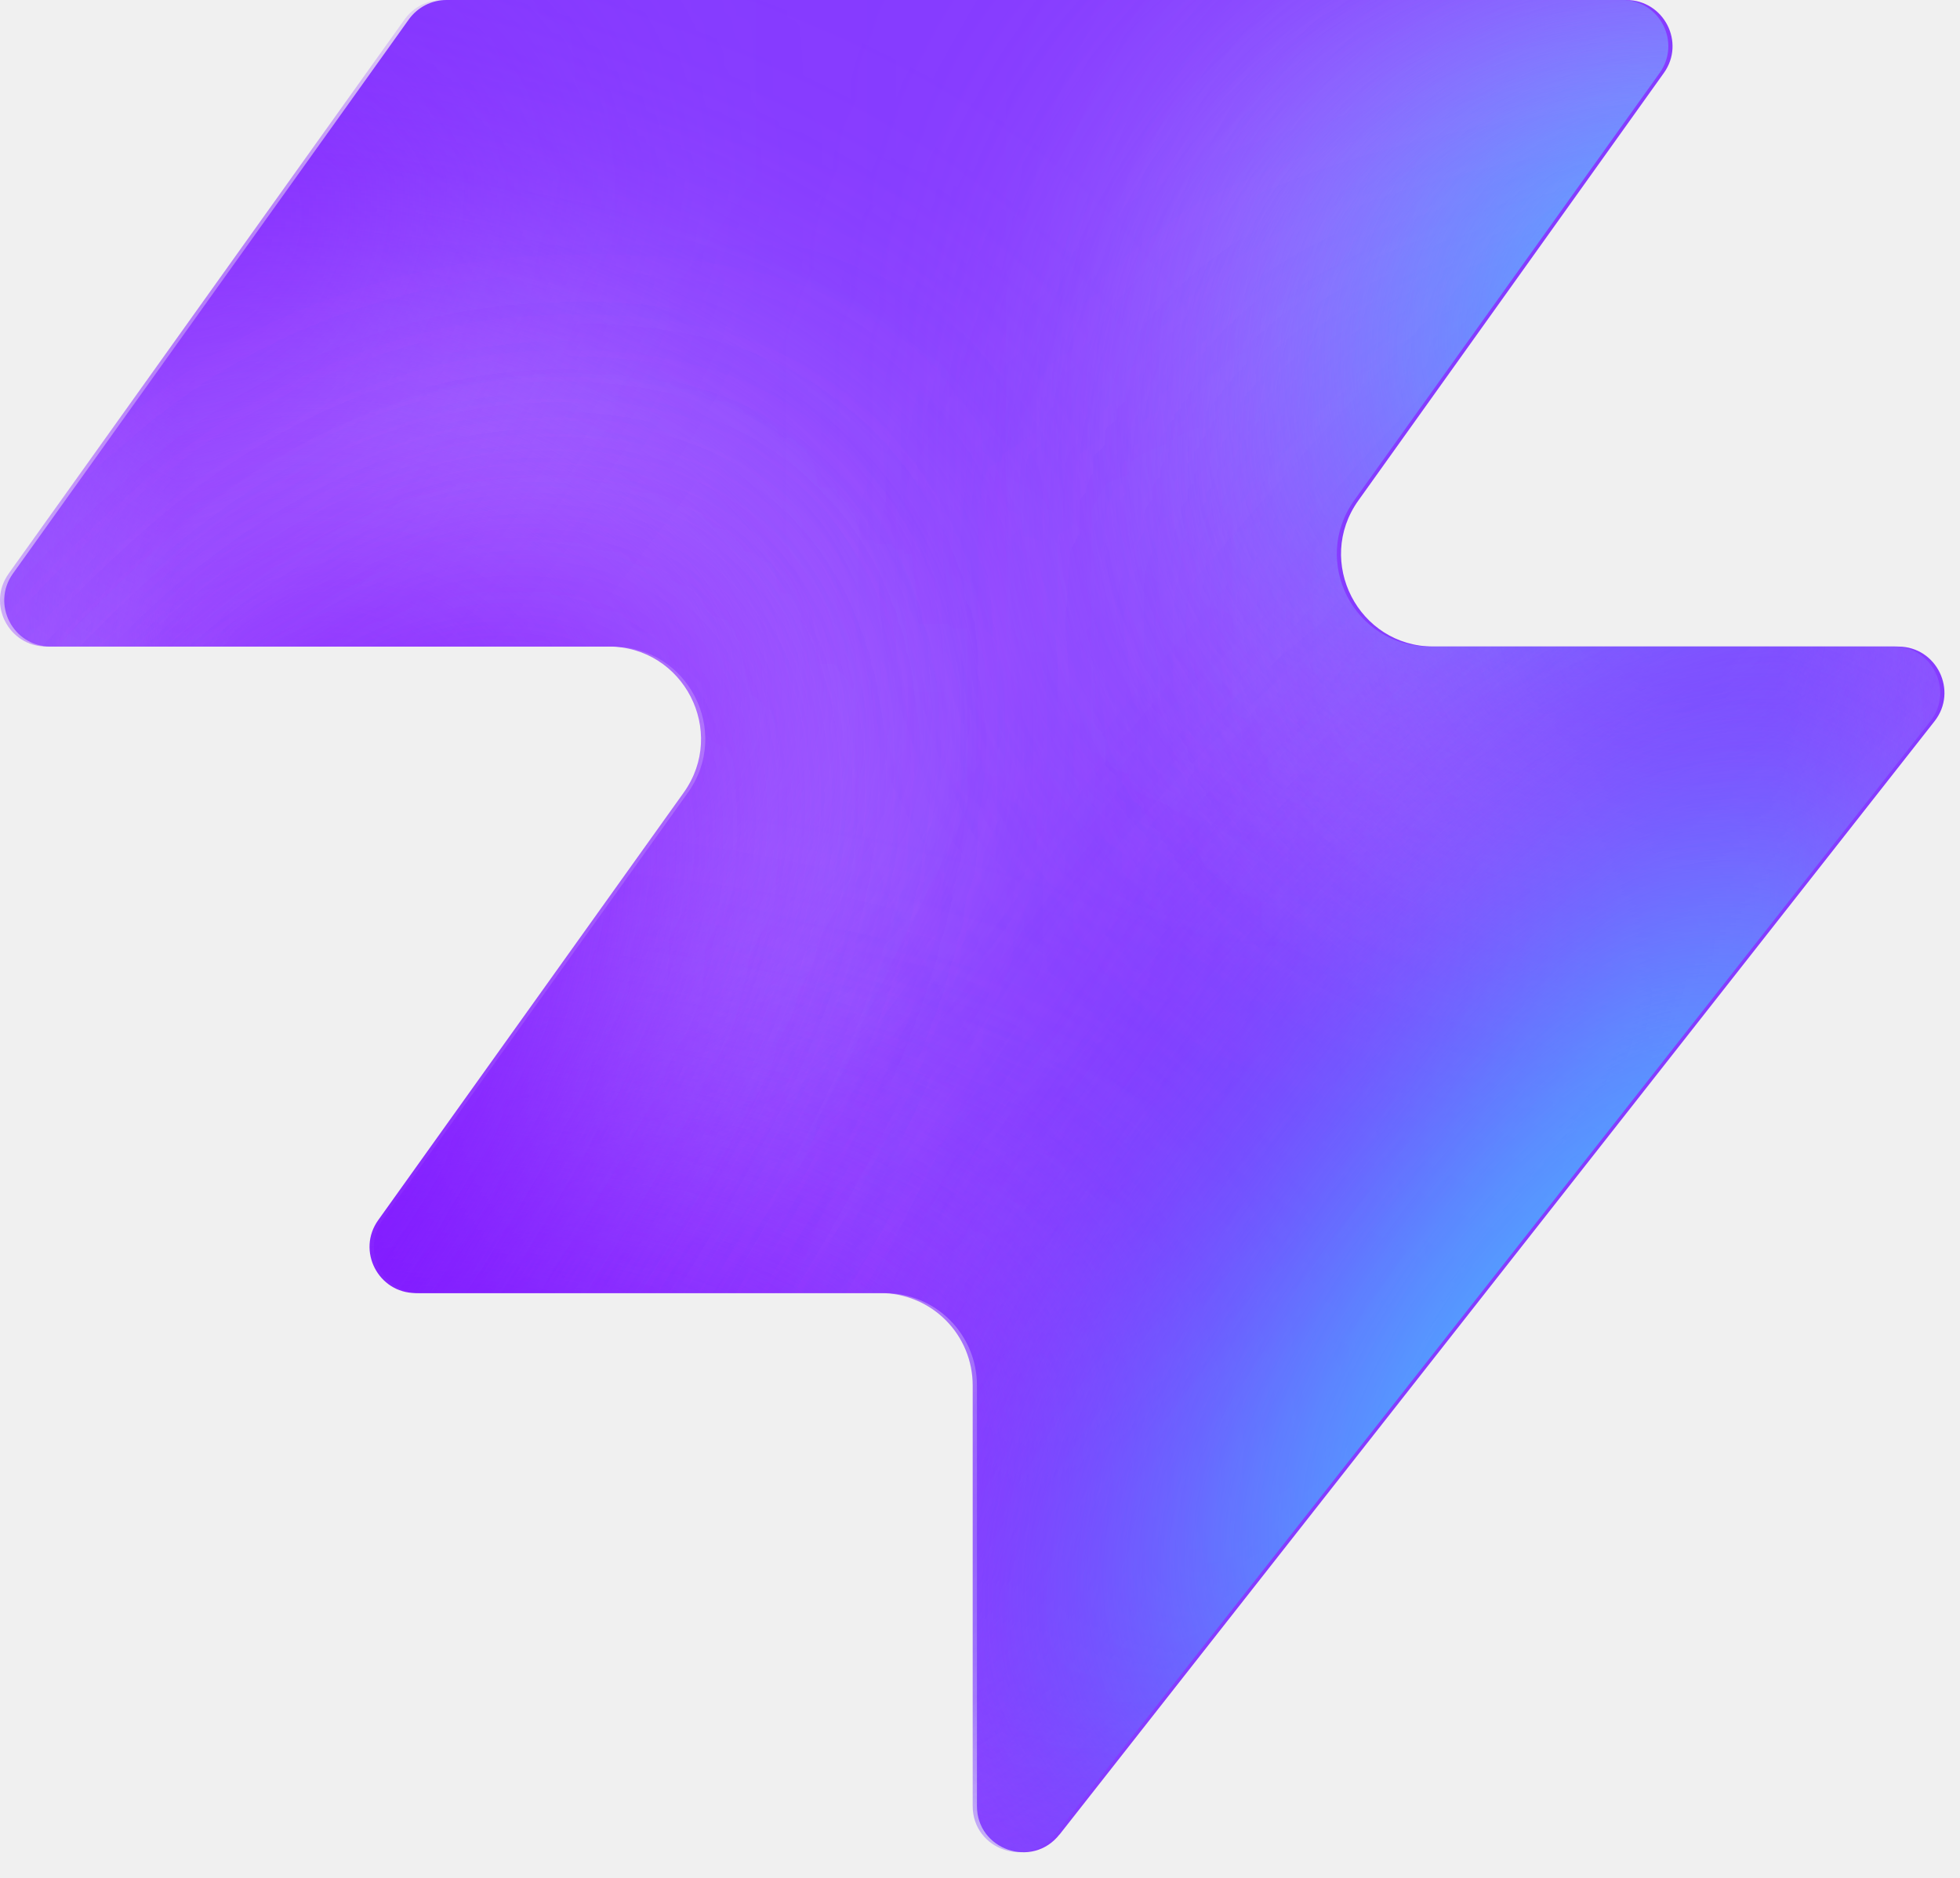
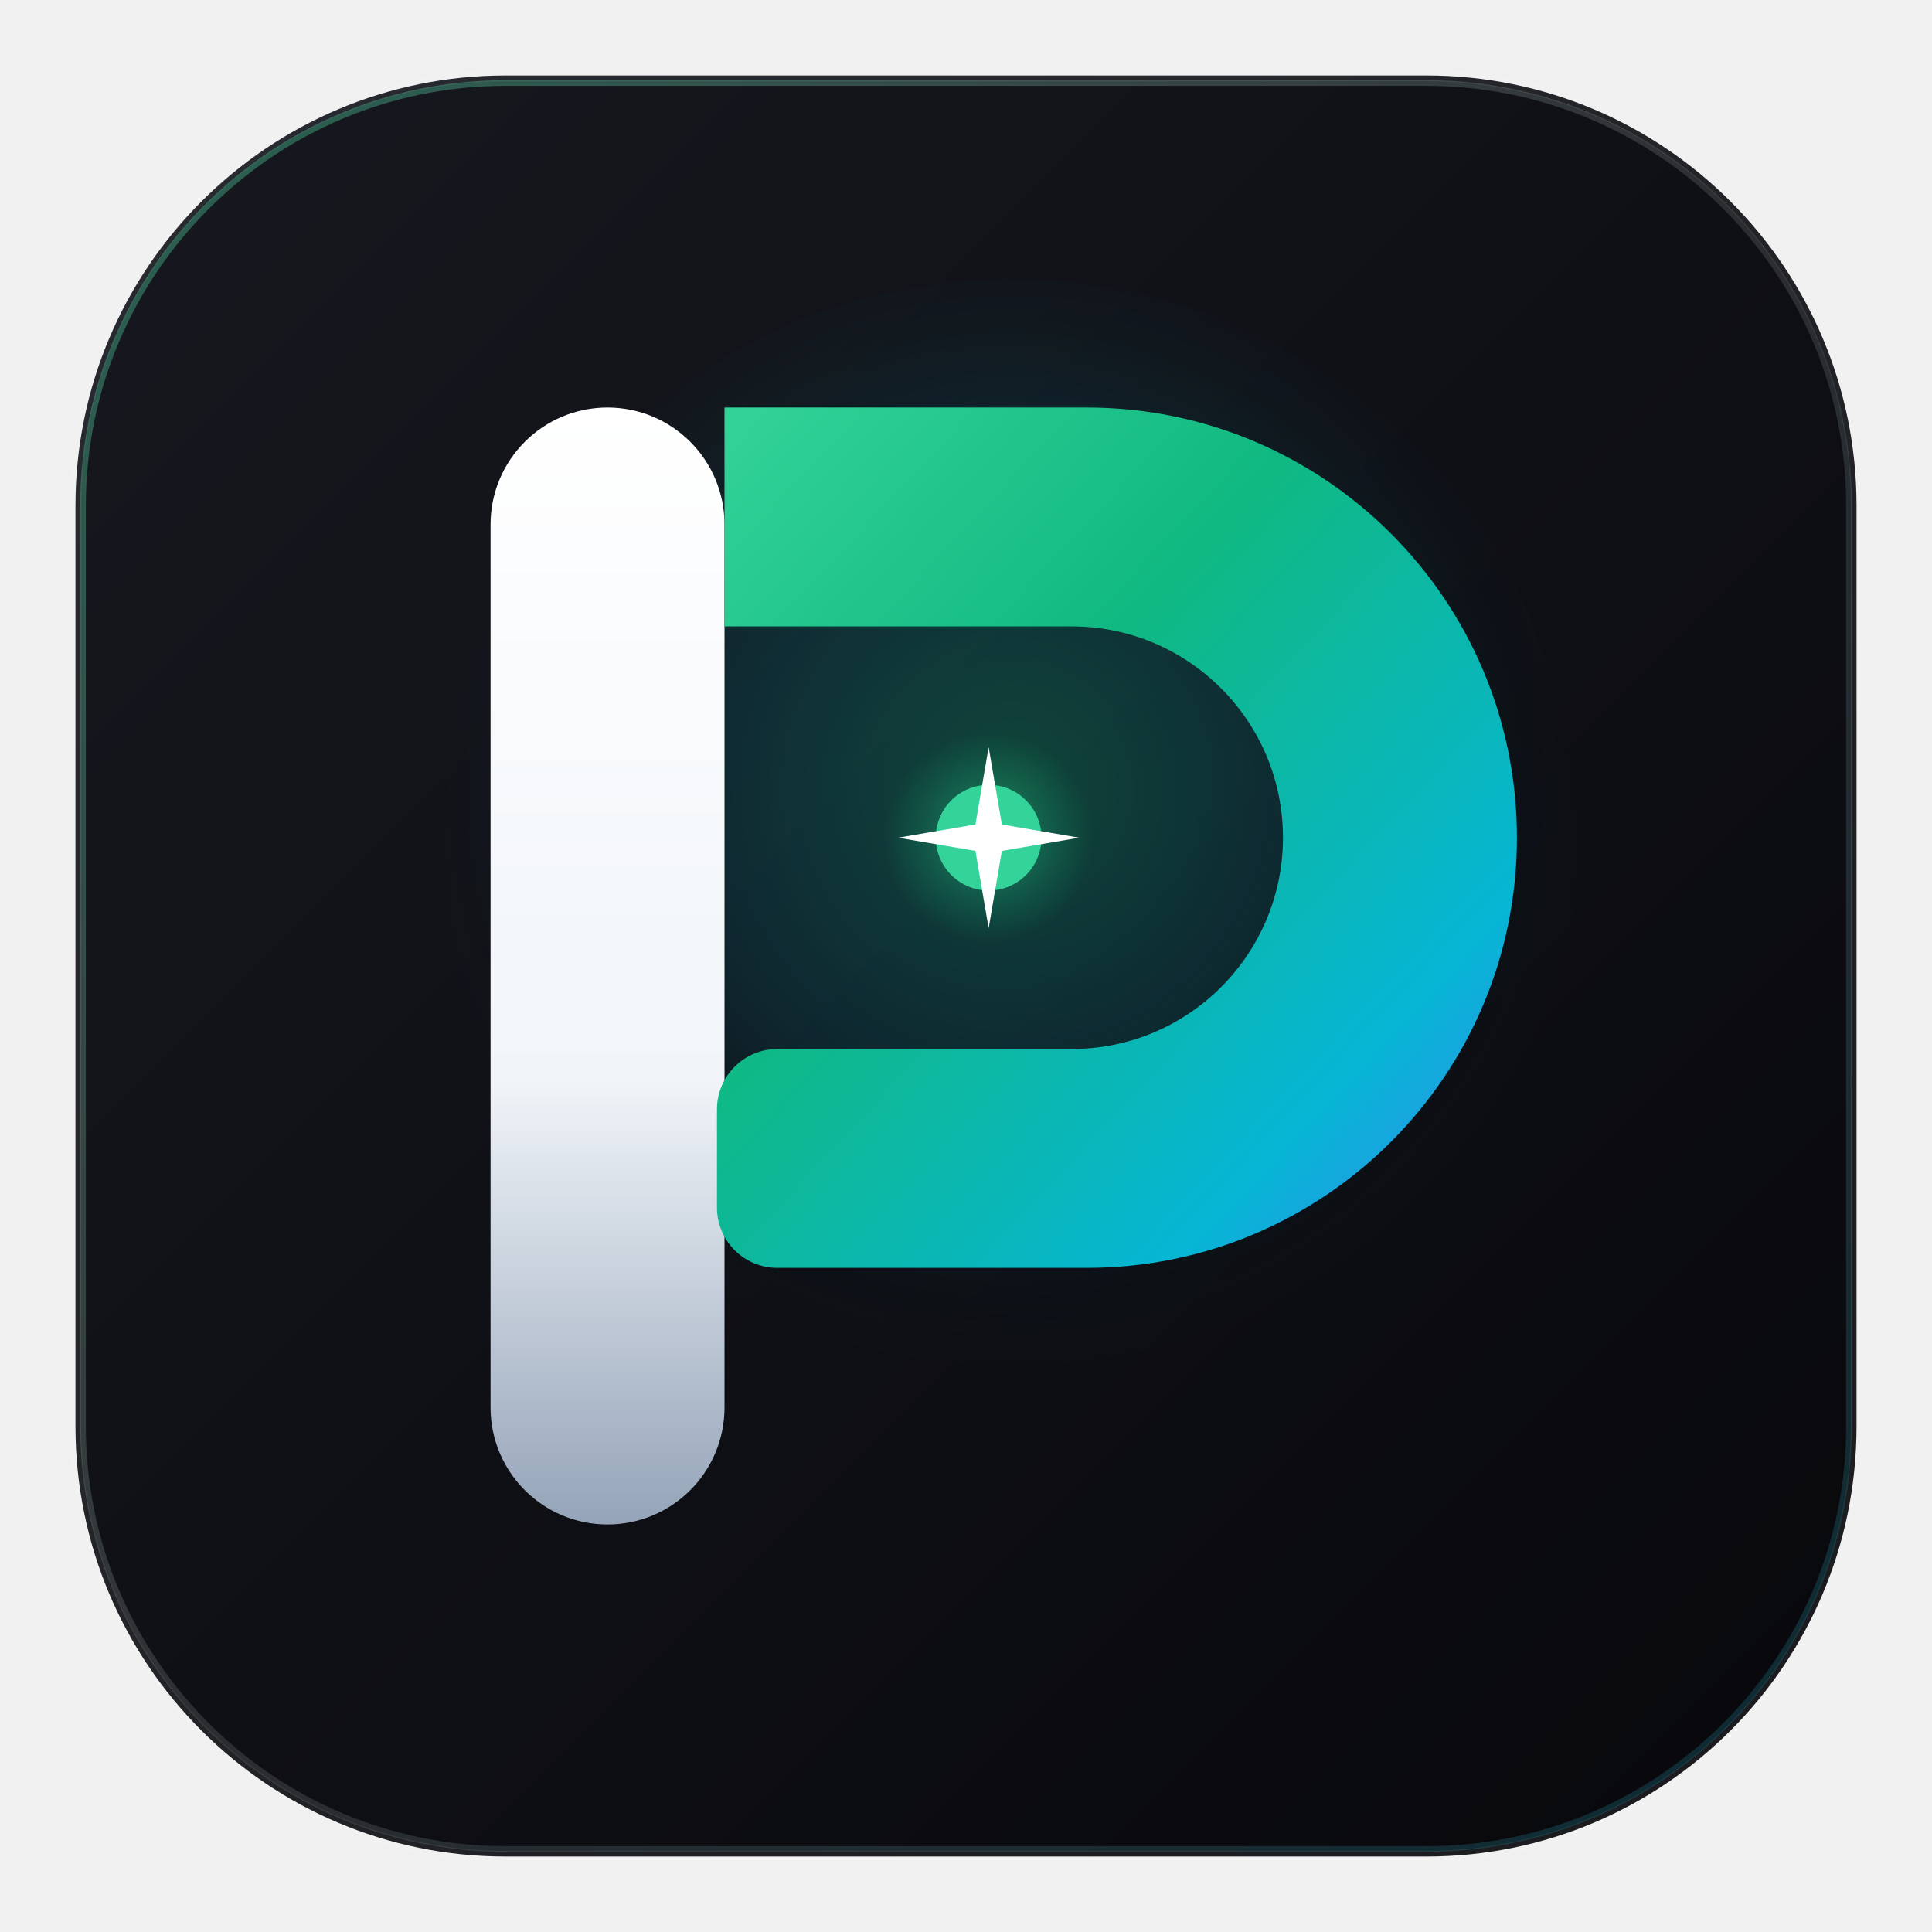
- <svg xmlns="http://www.w3.org/2000/svg" width="48" height="46" fill="none" viewBox="0 0 48 46">
-   <path fill="#863bff" d="M25.946 44.938c-.664.845-2.021.375-2.021-.698V33.937a2.26 2.26 0 0 0-2.262-2.262H10.287c-.92 0-1.456-1.04-.92-1.788l7.48-10.471c1.07-1.497 0-3.578-1.842-3.578H1.237c-.92 0-1.456-1.04-.92-1.788L10.013.474c.214-.297.556-.474.92-.474h28.894c.92 0 1.456 1.04.92 1.788l-7.48 10.471c-1.07 1.498 0 3.579 1.842 3.579h11.377c.943 0 1.473 1.088.89 1.83L25.947 44.94z" style="fill:#863bff;fill:color(display-p3 .525 .23 1);fill-opacity:1" />
-   <mask id="a" width="48" height="46" x="0" y="0" maskUnits="userSpaceOnUse" style="mask-type:alpha">
-     <path fill="#000" d="M25.842 44.938c-.664.844-2.021.375-2.021-.698V33.937a2.26 2.26 0 0 0-2.262-2.262H10.183c-.92 0-1.456-1.04-.92-1.788l7.48-10.471c1.07-1.498 0-3.579-1.842-3.579H1.133c-.92 0-1.456-1.04-.92-1.787L9.91.473c.214-.297.556-.474.92-.474h28.894c.92 0 1.456 1.04.92 1.788l-7.48 10.471c-1.07 1.498 0 3.578 1.842 3.578h11.377c.943 0 1.473 1.088.89 1.832L25.843 44.94z" style="fill:#000;fill-opacity:1" />
-   </mask>
-   <g mask="url(#a)">
-     <g filter="url(#b)">
-       <ellipse cx="5.508" cy="14.704" fill="#ede6ff" rx="5.508" ry="14.704" style="fill:#ede6ff;fill:color(display-p3 .927 .903 1);fill-opacity:1" transform="matrix(.00324 1 1 -.00324 -4.47 31.516)" />
-     </g>
-     <g filter="url(#c)">
-       <ellipse cx="10.399" cy="29.851" fill="#ede6ff" rx="10.399" ry="29.851" style="fill:#ede6ff;fill:color(display-p3 .927 .903 1);fill-opacity:1" transform="matrix(.00324 1 1 -.00324 -39.328 7.883)" />
-     </g>
-     <g filter="url(#d)">
-       <ellipse cx="5.508" cy="30.487" fill="#7e14ff" rx="5.508" ry="30.487" style="fill:#7e14ff;fill:color(display-p3 .492 .077 1);fill-opacity:1" transform="rotate(89.814 -25.913 -14.639)scale(1 -1)" />
-     </g>
-     <g filter="url(#e)">
-       <ellipse cx="5.508" cy="30.599" fill="#7e14ff" rx="5.508" ry="30.599" style="fill:#7e14ff;fill:color(display-p3 .492 .077 1);fill-opacity:1" transform="rotate(89.814 -32.644 -3.334)scale(1 -1)" />
-     </g>
-     <g filter="url(#f)">
-       <ellipse cx="5.508" cy="30.599" fill="#7e14ff" rx="5.508" ry="30.599" style="fill:#7e14ff;fill:color(display-p3 .492 .077 1);fill-opacity:1" transform="matrix(.00324 1 1 -.00324 -34.34 30.47)" />
-     </g>
-     <g filter="url(#g)">
-       <ellipse cx="14.072" cy="22.078" fill="#ede6ff" rx="14.072" ry="22.078" style="fill:#ede6ff;fill:color(display-p3 .927 .903 1);fill-opacity:1" transform="rotate(93.35 24.506 48.493)scale(-1 1)" />
-     </g>
-     <g filter="url(#h)">
-       <ellipse cx="3.47" cy="21.501" fill="#7e14ff" rx="3.47" ry="21.501" style="fill:#7e14ff;fill:color(display-p3 .492 .077 1);fill-opacity:1" transform="rotate(89.009 28.708 47.59)scale(-1 1)" />
-     </g>
-     <g filter="url(#i)">
-       <ellipse cx="3.47" cy="21.501" fill="#7e14ff" rx="3.47" ry="21.501" style="fill:#7e14ff;fill:color(display-p3 .492 .077 1);fill-opacity:1" transform="rotate(89.009 28.708 47.59)scale(-1 1)" />
-     </g>
-     <g filter="url(#j)">
-       <ellipse cx=".387" cy="8.972" fill="#7e14ff" rx="4.407" ry="29.108" style="fill:#7e14ff;fill:color(display-p3 .492 .077 1);fill-opacity:1" transform="rotate(39.51 .387 8.972)" />
-     </g>
-     <g filter="url(#k)">
-       <ellipse cx="47.523" cy="-6.092" fill="#7e14ff" rx="4.407" ry="29.108" style="fill:#7e14ff;fill:color(display-p3 .492 .077 1);fill-opacity:1" transform="rotate(37.892 47.523 -6.092)" />
-     </g>
-     <g filter="url(#l)">
-       <ellipse cx="41.412" cy="6.333" fill="#47bfff" rx="5.971" ry="9.665" style="fill:#47bfff;fill:color(display-p3 .28 .748 1);fill-opacity:1" transform="rotate(37.892 41.412 6.333)" />
-     </g>
-     <g filter="url(#m)">
-       <ellipse cx="-1.879" cy="38.332" fill="#7e14ff" rx="4.407" ry="29.108" style="fill:#7e14ff;fill:color(display-p3 .492 .077 1);fill-opacity:1" transform="rotate(37.892 -1.88 38.332)" />
-     </g>
-     <g filter="url(#n)">
-       <ellipse cx="-1.879" cy="38.332" fill="#7e14ff" rx="4.407" ry="29.108" style="fill:#7e14ff;fill:color(display-p3 .492 .077 1);fill-opacity:1" transform="rotate(37.892 -1.88 38.332)" />
-     </g>
-     <g filter="url(#o)">
-       <ellipse cx="35.651" cy="29.907" fill="#7e14ff" rx="4.407" ry="29.108" style="fill:#7e14ff;fill:color(display-p3 .492 .077 1);fill-opacity:1" transform="rotate(37.892 35.651 29.907)" />
-     </g>
-     <g filter="url(#p)">
-       <ellipse cx="38.418" cy="32.4" fill="#47bfff" rx="5.971" ry="15.297" style="fill:#47bfff;fill:color(display-p3 .28 .748 1);fill-opacity:1" transform="rotate(37.892 38.418 32.4)" />
-     </g>
-   </g>
+ <svg xmlns="http://www.w3.org/2000/svg" viewBox="0 0 512 512" fill="none">
  <defs>
-     <filter id="b" width="60.045" height="41.654" x="-19.77" y="16.149" color-interpolation-filters="sRGB" filterUnits="userSpaceOnUse">
-       <feFlood flood-opacity="0" result="BackgroundImageFix" />
-       <feBlend in="SourceGraphic" in2="BackgroundImageFix" result="shape" />
-       <feGaussianBlur result="effect1_foregroundBlur_2002_17158" stdDeviation="7.659" />
-     </filter>
-     <filter id="c" width="90.34" height="51.437" x="-54.613" y="-7.533" color-interpolation-filters="sRGB" filterUnits="userSpaceOnUse">
-       <feFlood flood-opacity="0" result="BackgroundImageFix" />
-       <feBlend in="SourceGraphic" in2="BackgroundImageFix" result="shape" />
-       <feGaussianBlur result="effect1_foregroundBlur_2002_17158" stdDeviation="7.659" />
-     </filter>
-     <filter id="d" width="79.355" height="29.4" x="-49.64" y="2.03" color-interpolation-filters="sRGB" filterUnits="userSpaceOnUse">
-       <feFlood flood-opacity="0" result="BackgroundImageFix" />
-       <feBlend in="SourceGraphic" in2="BackgroundImageFix" result="shape" />
-       <feGaussianBlur result="effect1_foregroundBlur_2002_17158" stdDeviation="4.596" />
-     </filter>
-     <filter id="e" width="79.579" height="29.4" x="-45.045" y="20.029" color-interpolation-filters="sRGB" filterUnits="userSpaceOnUse">
-       <feFlood flood-opacity="0" result="BackgroundImageFix" />
-       <feBlend in="SourceGraphic" in2="BackgroundImageFix" result="shape" />
-       <feGaussianBlur result="effect1_foregroundBlur_2002_17158" stdDeviation="4.596" />
-     </filter>
-     <filter id="f" width="79.579" height="29.4" x="-43.513" y="21.178" color-interpolation-filters="sRGB" filterUnits="userSpaceOnUse">
-       <feFlood flood-opacity="0" result="BackgroundImageFix" />
-       <feBlend in="SourceGraphic" in2="BackgroundImageFix" result="shape" />
-       <feGaussianBlur result="effect1_foregroundBlur_2002_17158" stdDeviation="4.596" />
-     </filter>
-     <filter id="g" width="74.749" height="58.852" x="15.756" y="-17.901" color-interpolation-filters="sRGB" filterUnits="userSpaceOnUse">
-       <feFlood flood-opacity="0" result="BackgroundImageFix" />
-       <feBlend in="SourceGraphic" in2="BackgroundImageFix" result="shape" />
-       <feGaussianBlur result="effect1_foregroundBlur_2002_17158" stdDeviation="7.659" />
-     </filter>
-     <filter id="h" width="61.377" height="25.362" x="23.548" y="2.284" color-interpolation-filters="sRGB" filterUnits="userSpaceOnUse">
-       <feFlood flood-opacity="0" result="BackgroundImageFix" />
-       <feBlend in="SourceGraphic" in2="BackgroundImageFix" result="shape" />
-       <feGaussianBlur result="effect1_foregroundBlur_2002_17158" stdDeviation="4.596" />
-     </filter>
-     <filter id="i" width="61.377" height="25.362" x="23.548" y="2.284" color-interpolation-filters="sRGB" filterUnits="userSpaceOnUse">
-       <feFlood flood-opacity="0" result="BackgroundImageFix" />
-       <feBlend in="SourceGraphic" in2="BackgroundImageFix" result="shape" />
-       <feGaussianBlur result="effect1_foregroundBlur_2002_17158" stdDeviation="4.596" />
-     </filter>
-     <filter id="j" width="56.045" height="63.649" x="-27.636" y="-22.853" color-interpolation-filters="sRGB" filterUnits="userSpaceOnUse">
-       <feFlood flood-opacity="0" result="BackgroundImageFix" />
-       <feBlend in="SourceGraphic" in2="BackgroundImageFix" result="shape" />
-       <feGaussianBlur result="effect1_foregroundBlur_2002_17158" stdDeviation="4.596" />
-     </filter>
-     <filter id="k" width="54.814" height="64.646" x="20.116" y="-38.415" color-interpolation-filters="sRGB" filterUnits="userSpaceOnUse">
-       <feFlood flood-opacity="0" result="BackgroundImageFix" />
-       <feBlend in="SourceGraphic" in2="BackgroundImageFix" result="shape" />
-       <feGaussianBlur result="effect1_foregroundBlur_2002_17158" stdDeviation="4.596" />
-     </filter>
-     <filter id="l" width="33.541" height="35.313" x="24.641" y="-11.323" color-interpolation-filters="sRGB" filterUnits="userSpaceOnUse">
-       <feFlood flood-opacity="0" result="BackgroundImageFix" />
-       <feBlend in="SourceGraphic" in2="BackgroundImageFix" result="shape" />
-       <feGaussianBlur result="effect1_foregroundBlur_2002_17158" stdDeviation="4.596" />
-     </filter>
-     <filter id="m" width="54.814" height="64.646" x="-29.286" y="6.009" color-interpolation-filters="sRGB" filterUnits="userSpaceOnUse">
-       <feFlood flood-opacity="0" result="BackgroundImageFix" />
-       <feBlend in="SourceGraphic" in2="BackgroundImageFix" result="shape" />
-       <feGaussianBlur result="effect1_foregroundBlur_2002_17158" stdDeviation="4.596" />
-     </filter>
-     <filter id="n" width="54.814" height="64.646" x="-29.286" y="6.009" color-interpolation-filters="sRGB" filterUnits="userSpaceOnUse">
-       <feFlood flood-opacity="0" result="BackgroundImageFix" />
-       <feBlend in="SourceGraphic" in2="BackgroundImageFix" result="shape" />
-       <feGaussianBlur result="effect1_foregroundBlur_2002_17158" stdDeviation="4.596" />
-     </filter>
-     <filter id="o" width="54.814" height="64.646" x="8.244" y="-2.416" color-interpolation-filters="sRGB" filterUnits="userSpaceOnUse">
-       <feFlood flood-opacity="0" result="BackgroundImageFix" />
-       <feBlend in="SourceGraphic" in2="BackgroundImageFix" result="shape" />
-       <feGaussianBlur result="effect1_foregroundBlur_2002_17158" stdDeviation="4.596" />
-     </filter>
-     <filter id="p" width="39.409" height="43.623" x="18.713" y="10.588" color-interpolation-filters="sRGB" filterUnits="userSpaceOnUse">
-       <feFlood flood-opacity="0" result="BackgroundImageFix" />
-       <feBlend in="SourceGraphic" in2="BackgroundImageFix" result="shape" />
-       <feGaussianBlur result="effect1_foregroundBlur_2002_17158" stdDeviation="4.596" />
-     </filter>
+     <linearGradient id="bgGrad" x1="0%" y1="0%" x2="100%" y2="100%">
+       <stop offset="0%" stop-color="#181920" />
+       <stop offset="50%" stop-color="#0f1015" />
+       <stop offset="100%" stop-color="#08080b" />
+     </linearGradient>
+     <linearGradient id="rimGrad" x1="0%" y1="0%" x2="100%" y2="100%">
+       <stop offset="0%" stop-color="#34d399" stop-opacity="0.4" />
+       <stop offset="50%" stop-color="#ffffff" stop-opacity="0.12" />
+       <stop offset="100%" stop-color="#06b6d4" stop-opacity="0.2" />
+     </linearGradient>
+     <linearGradient id="stemGrad" x1="0%" y1="0%" x2="0%" y2="100%">
+       <stop offset="0%" stop-color="#ffffff" />
+       <stop offset="60%" stop-color="#f1f5f9" />
+       <stop offset="100%" stop-color="#94a3b8" />
+     </linearGradient>
+     <linearGradient id="loopGrad" x1="0%" y1="0%" x2="100%" y2="100%">
+       <stop offset="0%" stop-color="#34d399" />
+       <stop offset="38%" stop-color="#10b981" />
+       <stop offset="78%" stop-color="#06b6d4" />
+       <stop offset="100%" stop-color="#3b82f6" />
+     </linearGradient>
+     <radialGradient id="ambGlow" cx="50%" cy="45%" r="55%">
+       <stop offset="0%" stop-color="#10b981" stop-opacity="0.32" />
+       <stop offset="55%" stop-color="#06b6d4" stop-opacity="0.12" />
+       <stop offset="100%" stop-color="#000000" stop-opacity="0" />
+     </radialGradient>
+     <radialGradient id="beaconHalo" cx="50%" cy="50%" r="50%">
+       <stop offset="0%" stop-color="#34d399" stop-opacity="0.5" />
+       <stop offset="100%" stop-color="#10b981" stop-opacity="0" />
+     </radialGradient>
  </defs>
+   <rect x="20" y="20" width="472" height="472" rx="114" fill="url(#bgGrad)" />
+   <rect x="20" y="20" width="472" height="472" rx="114" stroke="rgba(255,255,255,0.08)" stroke-width="3" />
+   <rect x="22" y="22" width="468" height="468" rx="112" stroke="url(#rimGrad)" stroke-width="1.5" />
+   <circle cx="268" cy="224" r="150" fill="url(#ambGlow)" />
+   <rect x="130" y="108" width="62" height="296" rx="31" fill="url(#stemGrad)" />
+   <path d="M192 108H288C350.96 108 402 159.04 402 222C402 284.96 350.96 336 288 336H206C197.163 336 190 328.837 190 320V294C190 285.163 197.163 278 206 278H284C314.928 278 340 252.928 340 222C340 191.072 314.928 166 284 166H192V108Z" fill="url(#loopGrad)" />
+   <circle cx="262" cy="222" r="28" fill="url(#beaconHalo)" />
+   <circle cx="262" cy="222" r="14" fill="#34d399" />
+   <path d="M262 198L265.5 218.5L286 222L265.5 225.5L262 246L258.5 225.5L238 222L258.5 218.5L262 198Z" fill="#ffffff" />
</svg>
